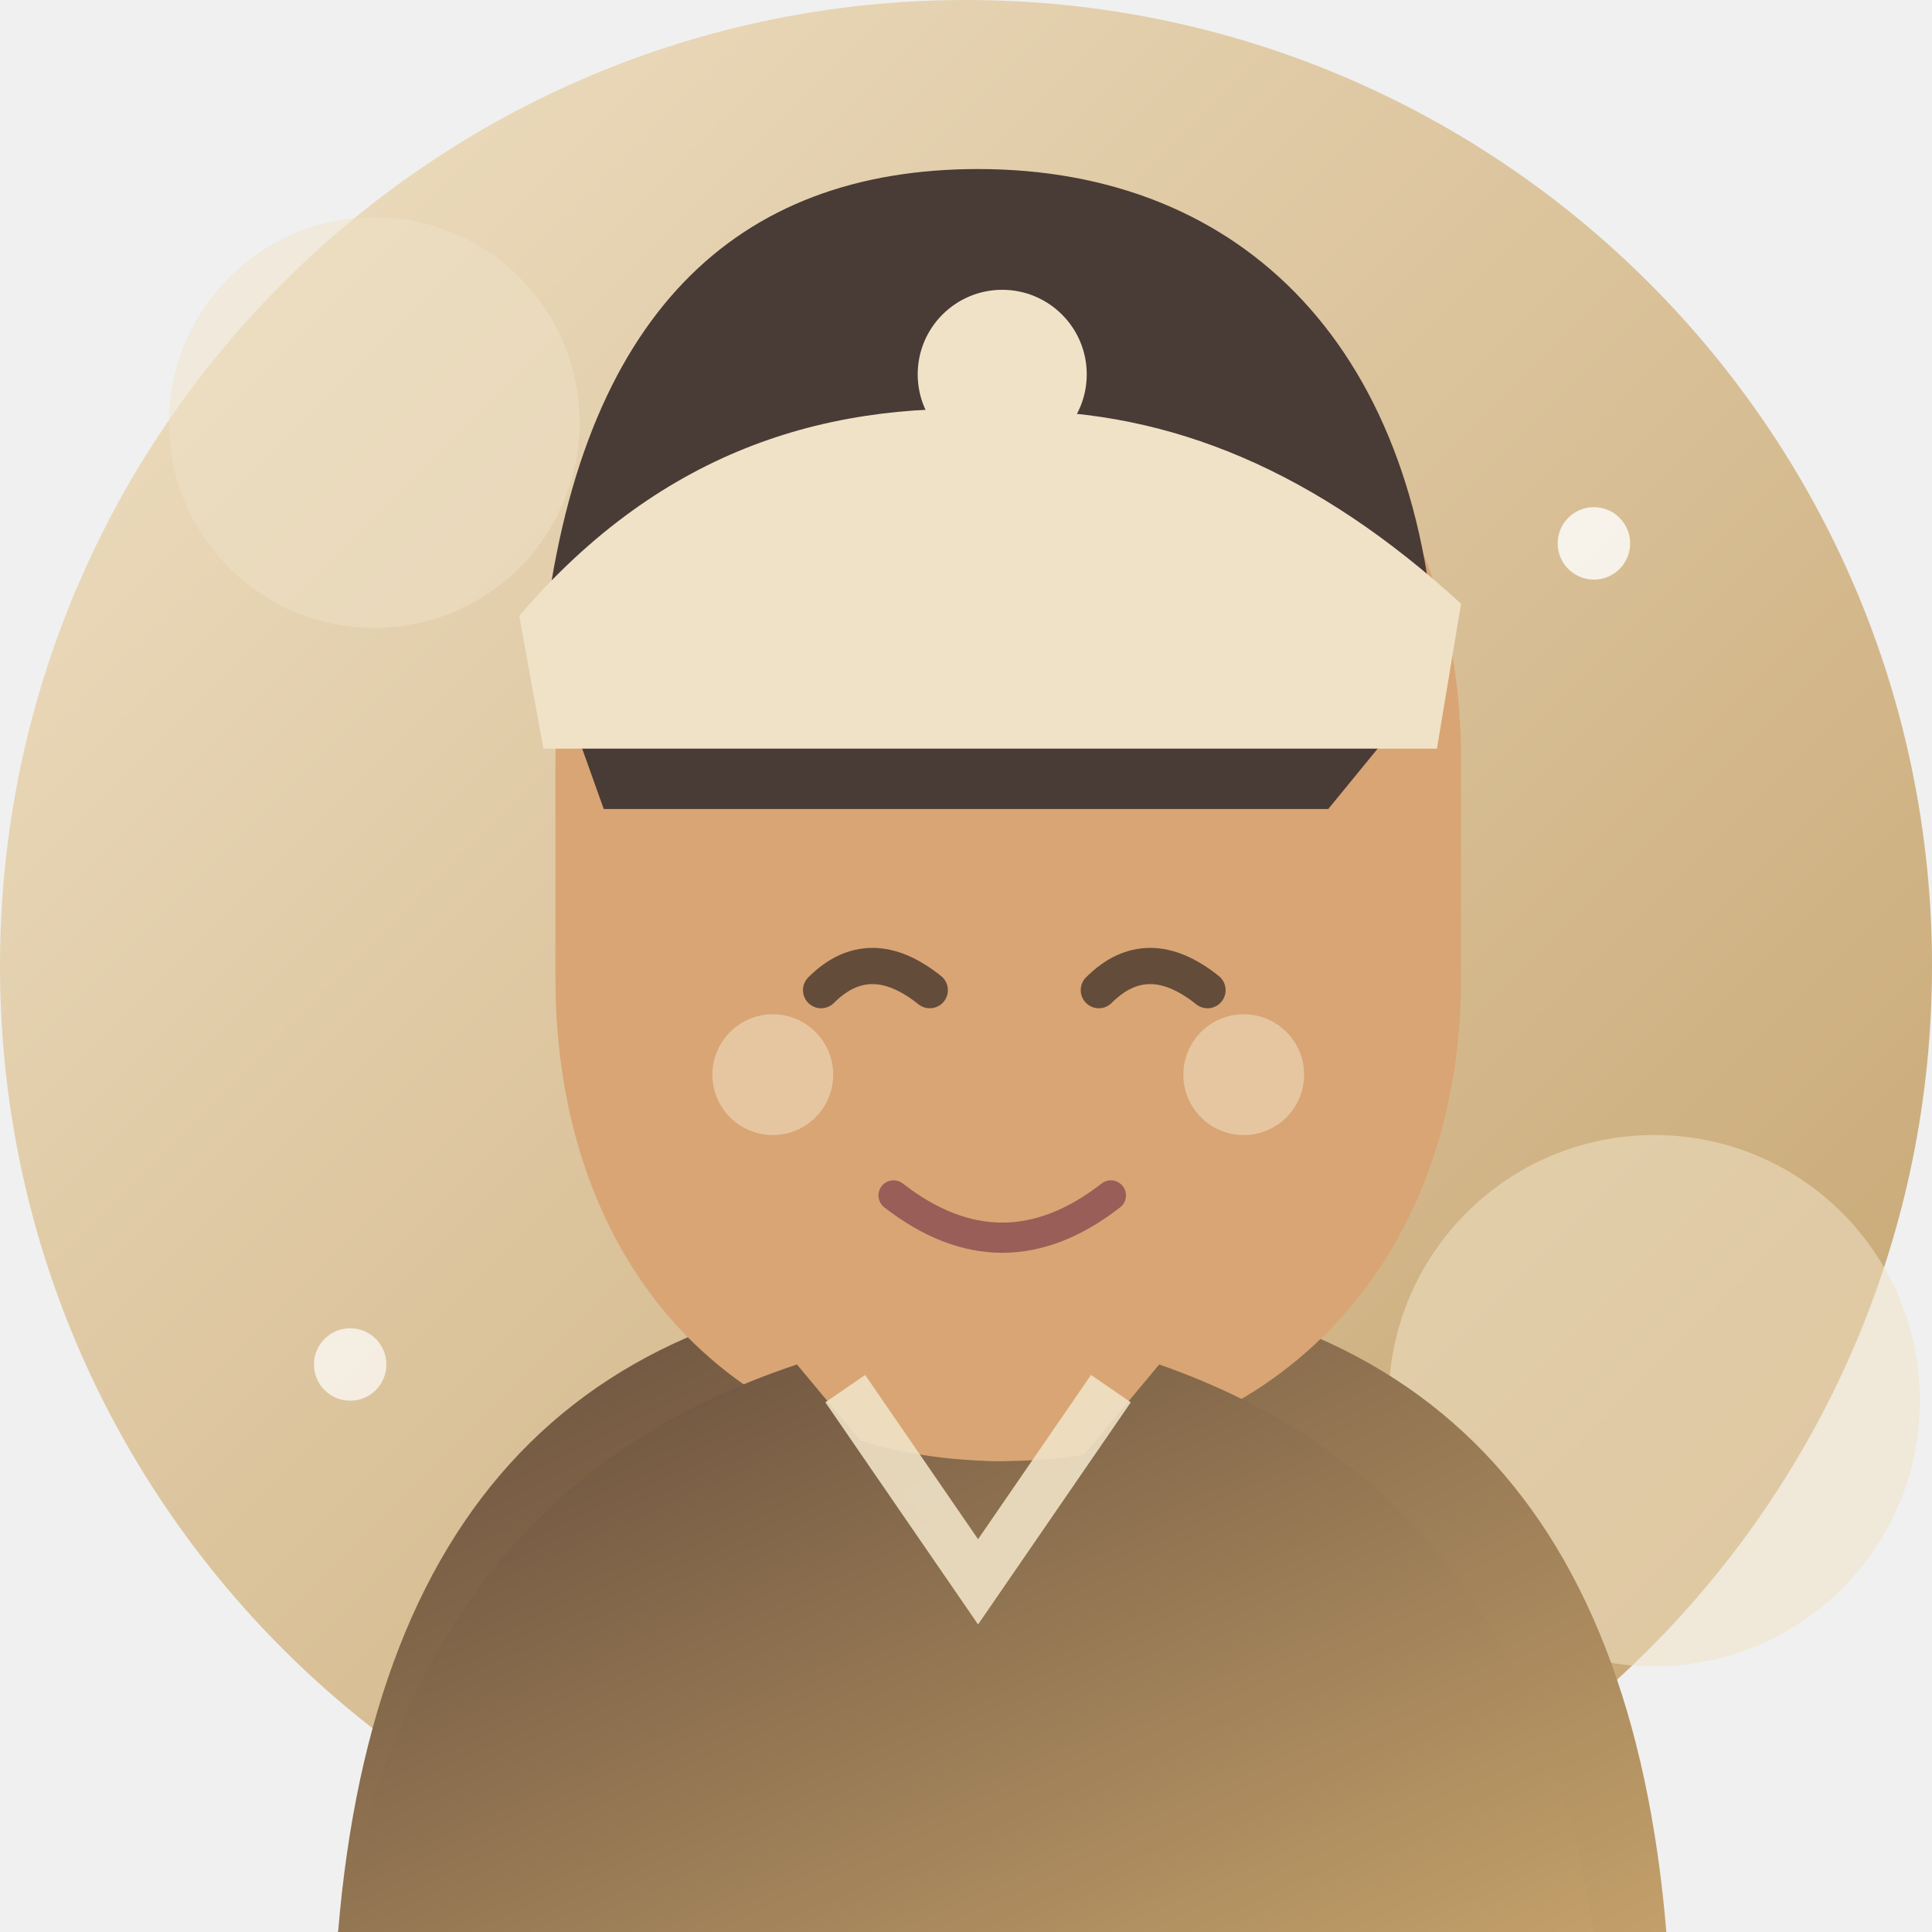
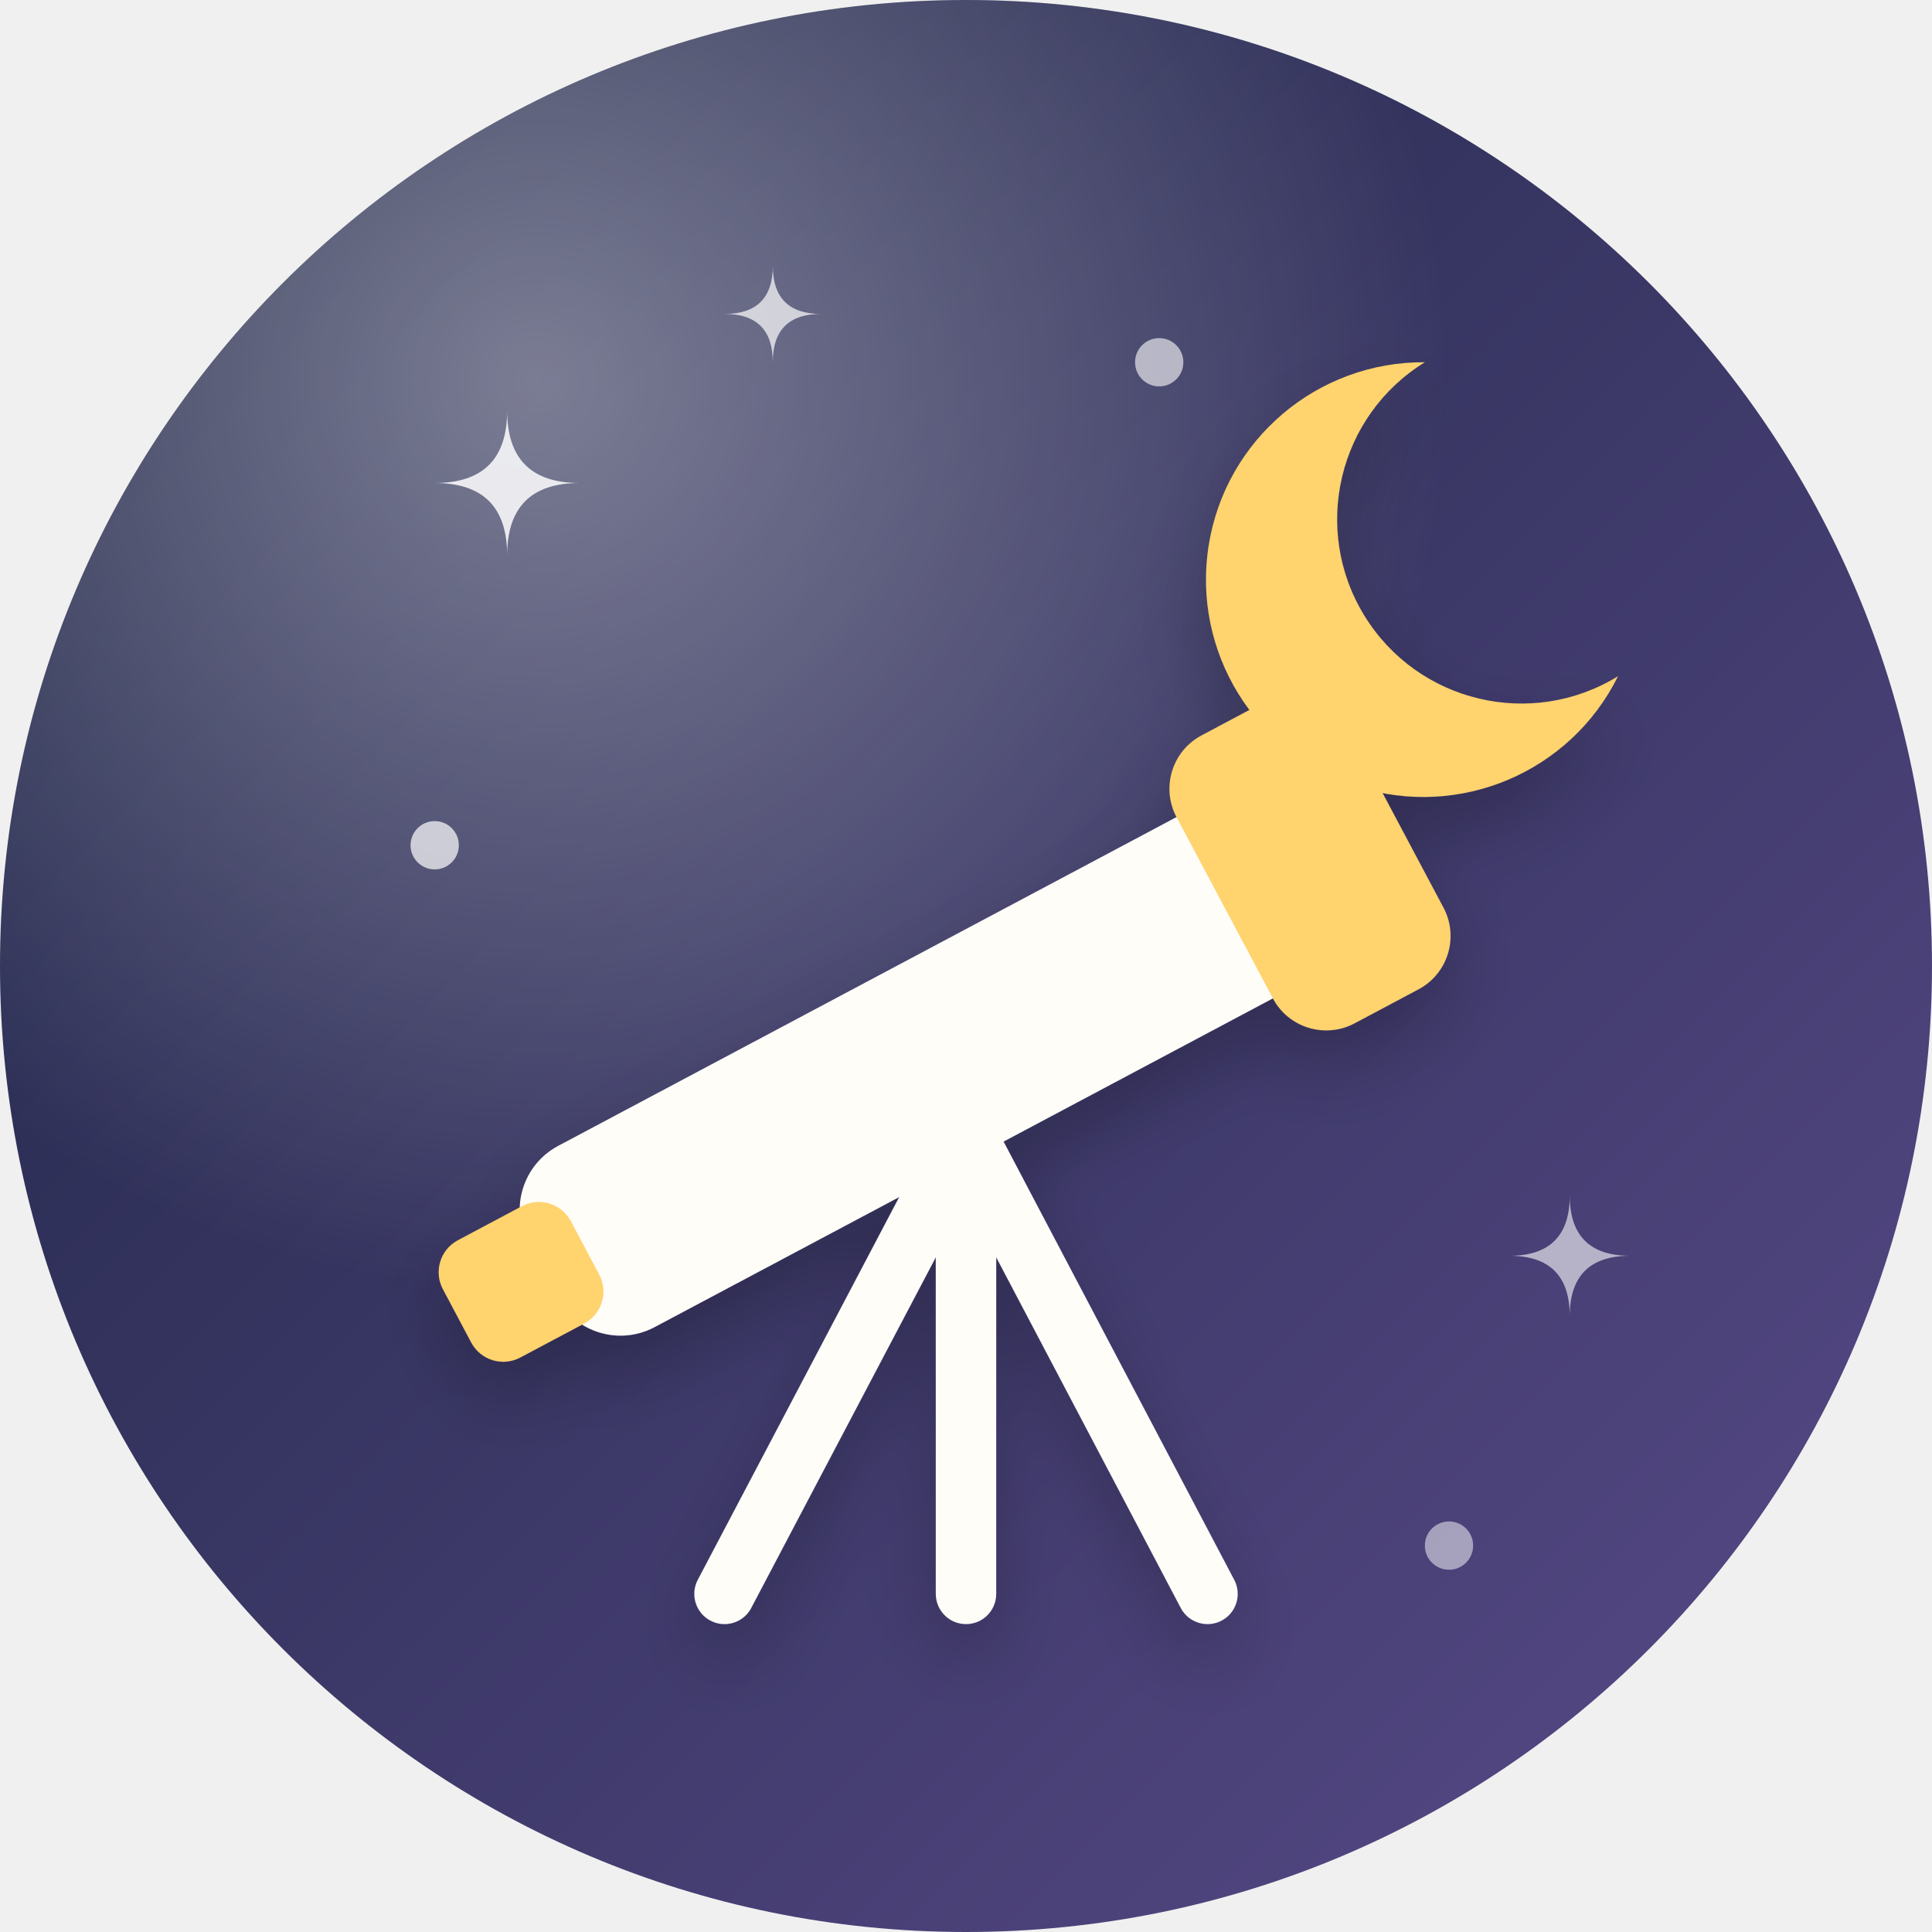
- <svg xmlns="http://www.w3.org/2000/svg" viewBox="0 0 160 160" role="img" aria-label="Illustrated student portrait">
+ <svg xmlns="http://www.w3.org/2000/svg" viewBox="0 0 160 160" role="img" aria-label="Telescope">
  <defs>
-     <linearGradient id="bg" x1="0" y1="0" x2="1" y2="1">
-       <stop stop-color="#f0e2c7" />
-       <stop offset="1" stop-color="#c3a06a" />
+     <linearGradient id="g" x1="0" y1="0" x2="1" y2="1">
+       <stop stop-color="#1b2442" />
+       <stop offset="1" stop-color="#5a4b8a" />
    </linearGradient>
-     <linearGradient id="shirt" x1="0" y1="0" x2="1" y2="1">
-       <stop stop-color="#644c3b" />
-       <stop offset="1" stop-color="#c3a06a" />
-     </linearGradient>
+     <radialGradient id="h" cx=".28" cy=".2" r=".85">
+       <stop stop-color="#fff" stop-opacity=".38" />
+       <stop offset=".55" stop-color="#fff" stop-opacity="0" />
+     </radialGradient>
+     <filter id="s" x="-20%" y="-20%" width="140%" height="140%">
+       <feDropShadow dx="0" dy="3" stdDeviation="3" flood-color="#000" flood-opacity=".22" />
+     </filter>
  </defs>
-   <rect width="160" height="160" rx="80" fill="url(#bg)" />
-   <circle cx="31" cy="35" r="17" fill="#f0e2c7" opacity=".5" />
-   <circle cx="137" cy="116" r="22" fill="#f0e2c7" opacity=".55" />
-   <path d="M28 160c3-36 21-54 55-54s52 18 55 54" fill="url(#shirt)" />
-   <path d="M68 99v16c9 8 20 8 29 0V98" fill="#d9a574" />
-   <path d="M46 63c0-24 14-38 37-38s38 14 38 38v18c0 24-16 40-38 40S46 105 46 81Z" fill="#d9a574" />
-   <path d="M45 53c3-27 16-39 36-39 22 0 37 15 38 42l-9 11H50Z" fill="#493b36" />
-   <path d="M43 51c12-14 26-18 41-17 13 0 25 5 37 16l-2 12H45Z" fill="#f0e2c7" />
-   <circle cx="83" cy="31" r="7" fill="#f0e2c7" />
-   <path d="M68 82q4-4 9 0M91 82q4-4 9 0" fill="none" stroke="#644c3b" stroke-width="3" stroke-linecap="round" />
-   <path d="M74 99q9 7 18 0" fill="none" stroke="#995e58" stroke-width="2.5" stroke-linecap="round" />
-   <circle cx="64" cy="89" r="5" fill="#f0e2c7" opacity=".55" />
-   <circle cx="103" cy="89" r="5" fill="#f0e2c7" opacity=".55" />
-   <path d="M28 160c5-25 17-40 38-47l15 18 15-18c20 7 32 22 36 47Z" fill="url(#shirt)" />
-   <path d="m70 115 11 16 11-16" fill="none" stroke="#f0e2c7" stroke-width="4" opacity=".9" />
-   <circle cx="29" cy="113" r="3" fill="#fff" opacity=".7" />
-   <circle cx="132" cy="45" r="3" fill="#fff" opacity=".8" />
+   <circle cx="80" cy="80" r="80" fill="url(#g)" />
+   <circle cx="80" cy="80" r="80" fill="url(#h)" />
+   <path d="M42 34Q42 40 48 40Q42 40 42 46Q42 40 36 40Q42 40 42 34Z" fill="#fff" opacity="0.85" />
+   <path d="M64 22Q64 26 68 26Q64 26 64 30Q64 26 60 26Q64 26 64 22Z" fill="#fff" opacity="0.7" />
+   <path d="M130 99Q130 104 135 104Q130 104 130 109Q130 104 125 104Q130 104 130 99Z" fill="#fff" opacity="0.6" />
+   <circle cx="36" cy="70" r="2" fill="#fff" opacity="0.7" />
+   <circle cx="96" cy="30" r="2" fill="#fff" opacity="0.6" />
+   <circle cx="120" cy="128" r="2" fill="#fff" opacity="0.5" />
+   <g filter="url(#s)" stroke-linecap="round" stroke-linejoin="round">
+     <path d="M80 94L60 132M80 94L100 132M80 94V132" stroke="#fffdf8" stroke-width="5" />
+     <g transform="rotate(-28 80 86)">
+       <rect x="40" y="78" width="70" height="17" rx="6" fill="#fffdf8" />
+       <rect x="104" y="73" width="16" height="27" rx="5" fill="#ffd36e" />
+       <rect x="32" y="81" width="12" height="11" rx="3" fill="#ffd36e" />
+     </g>
+     <path d="M118 30A18 18 0 1 0 134 56A14 14 0 1 1 118 30Z" fill="#ffd36e" />
+   </g>
</svg>
